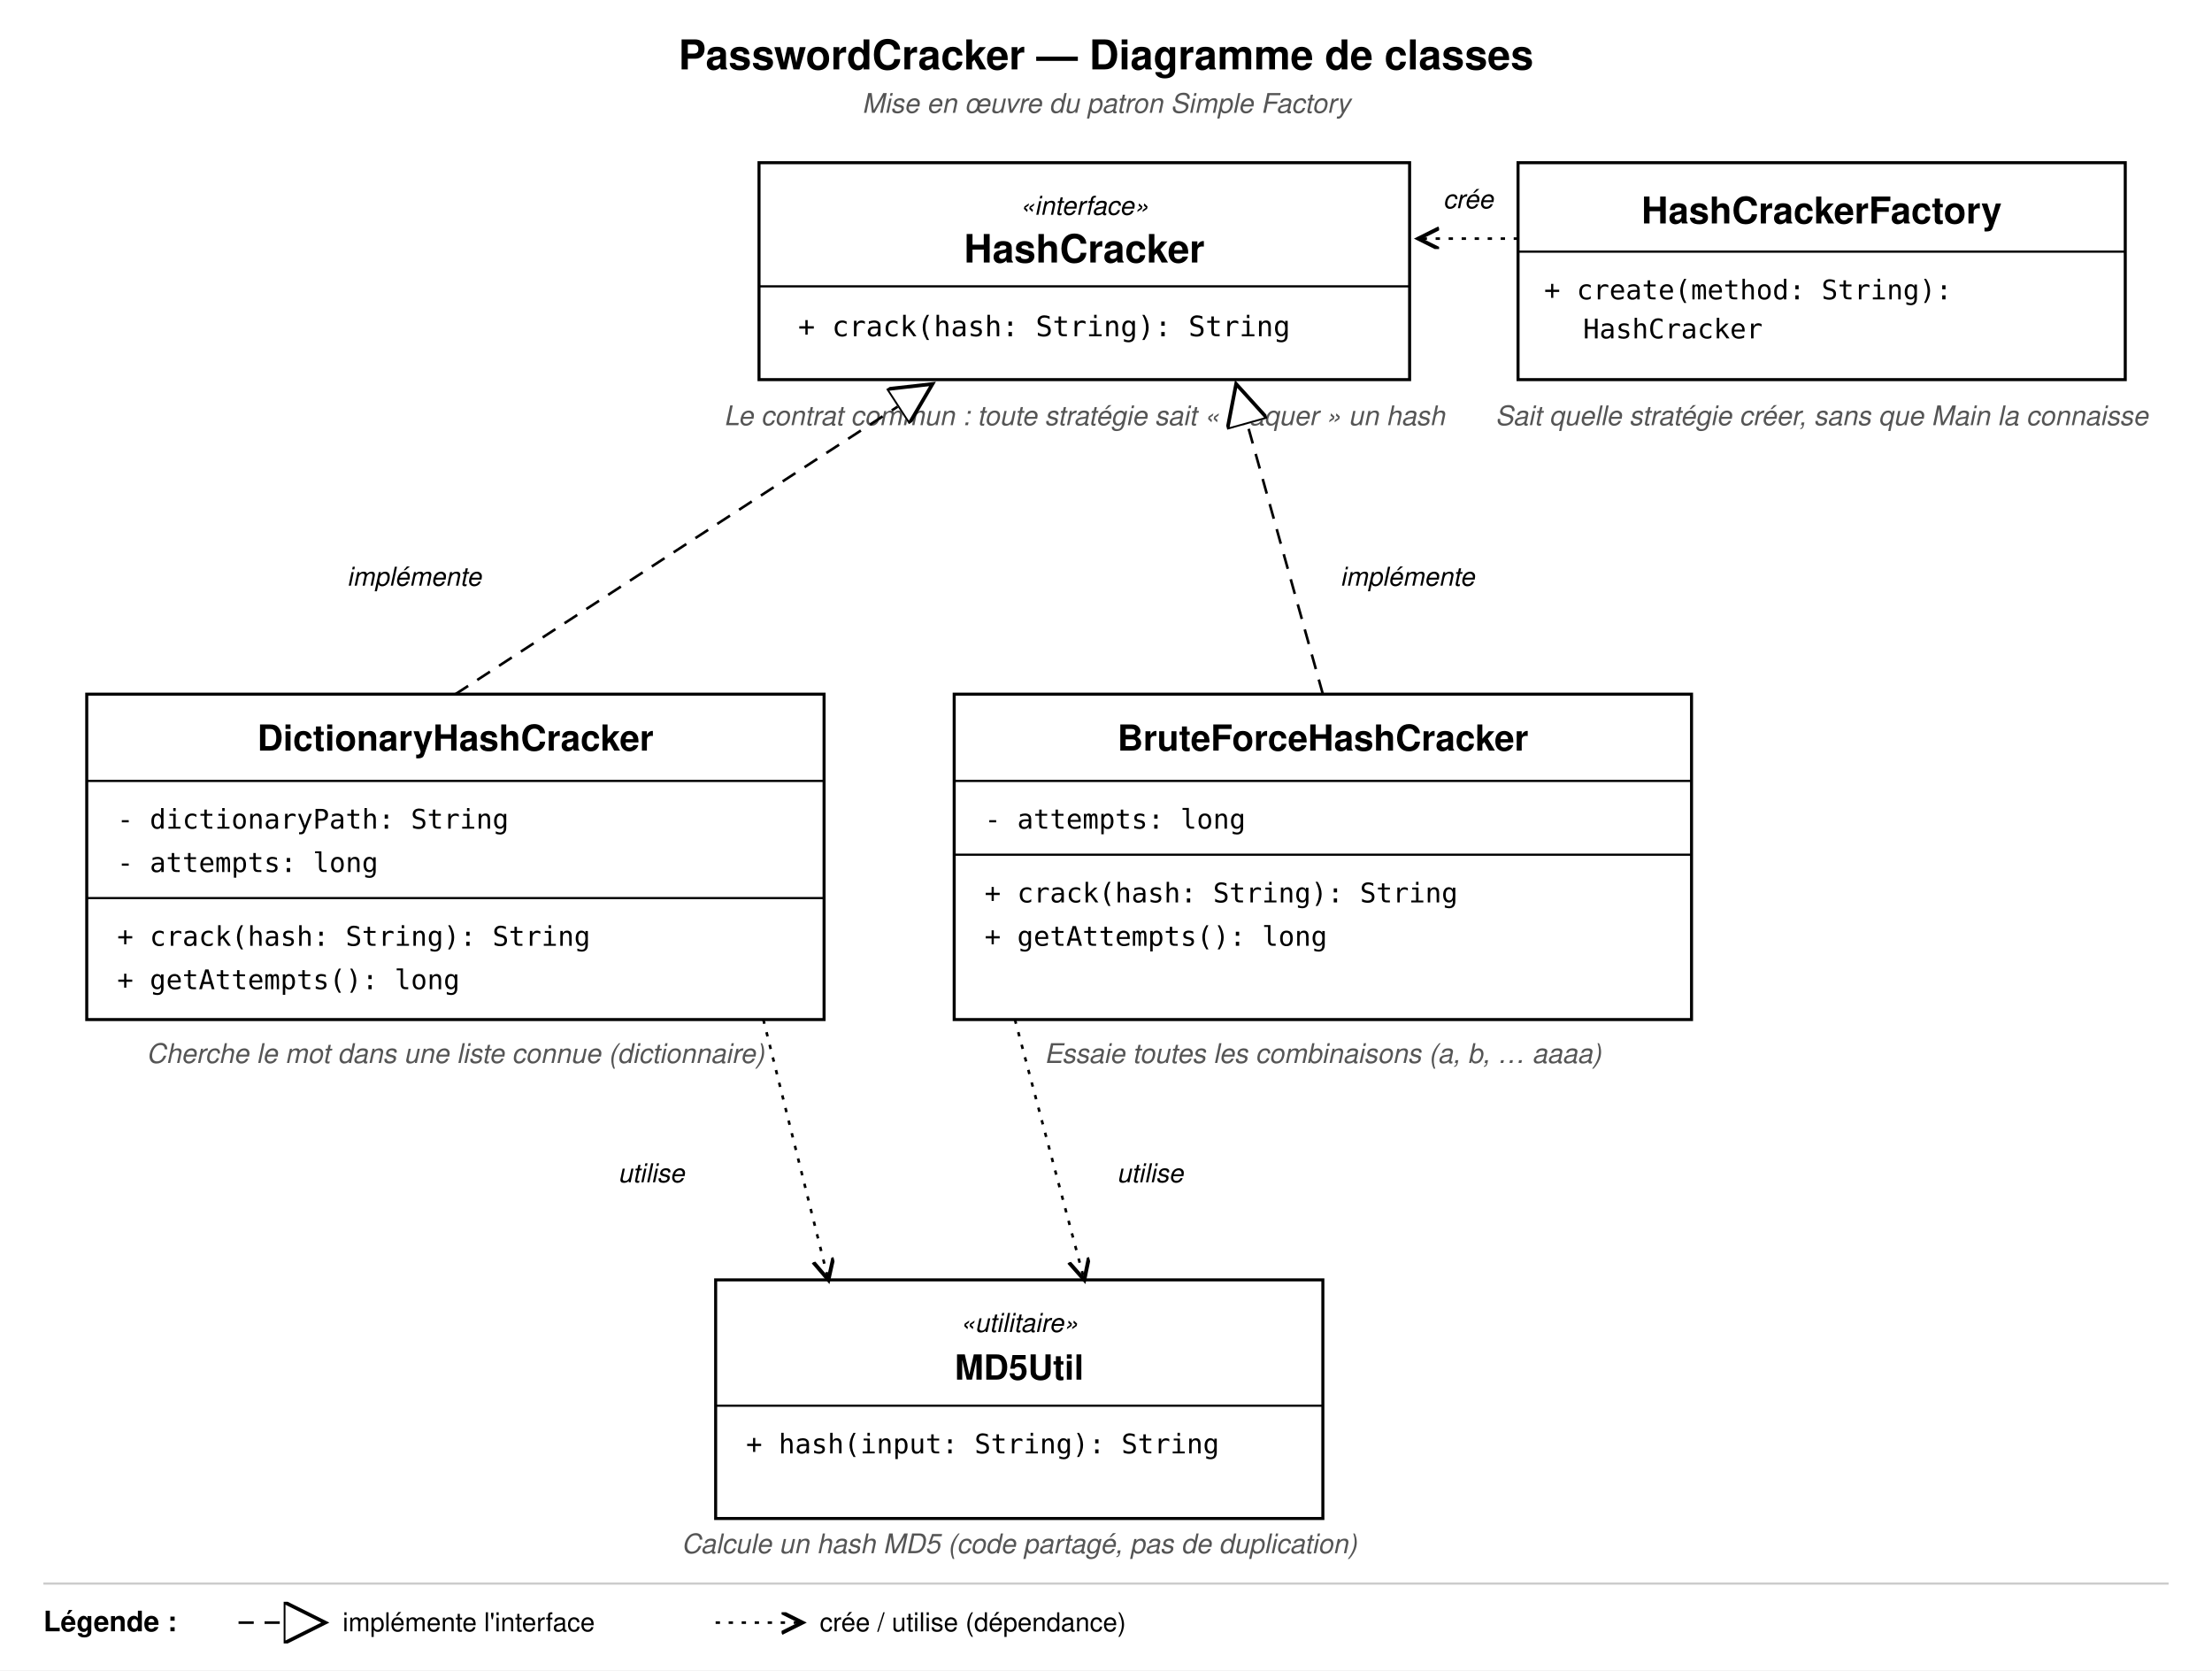
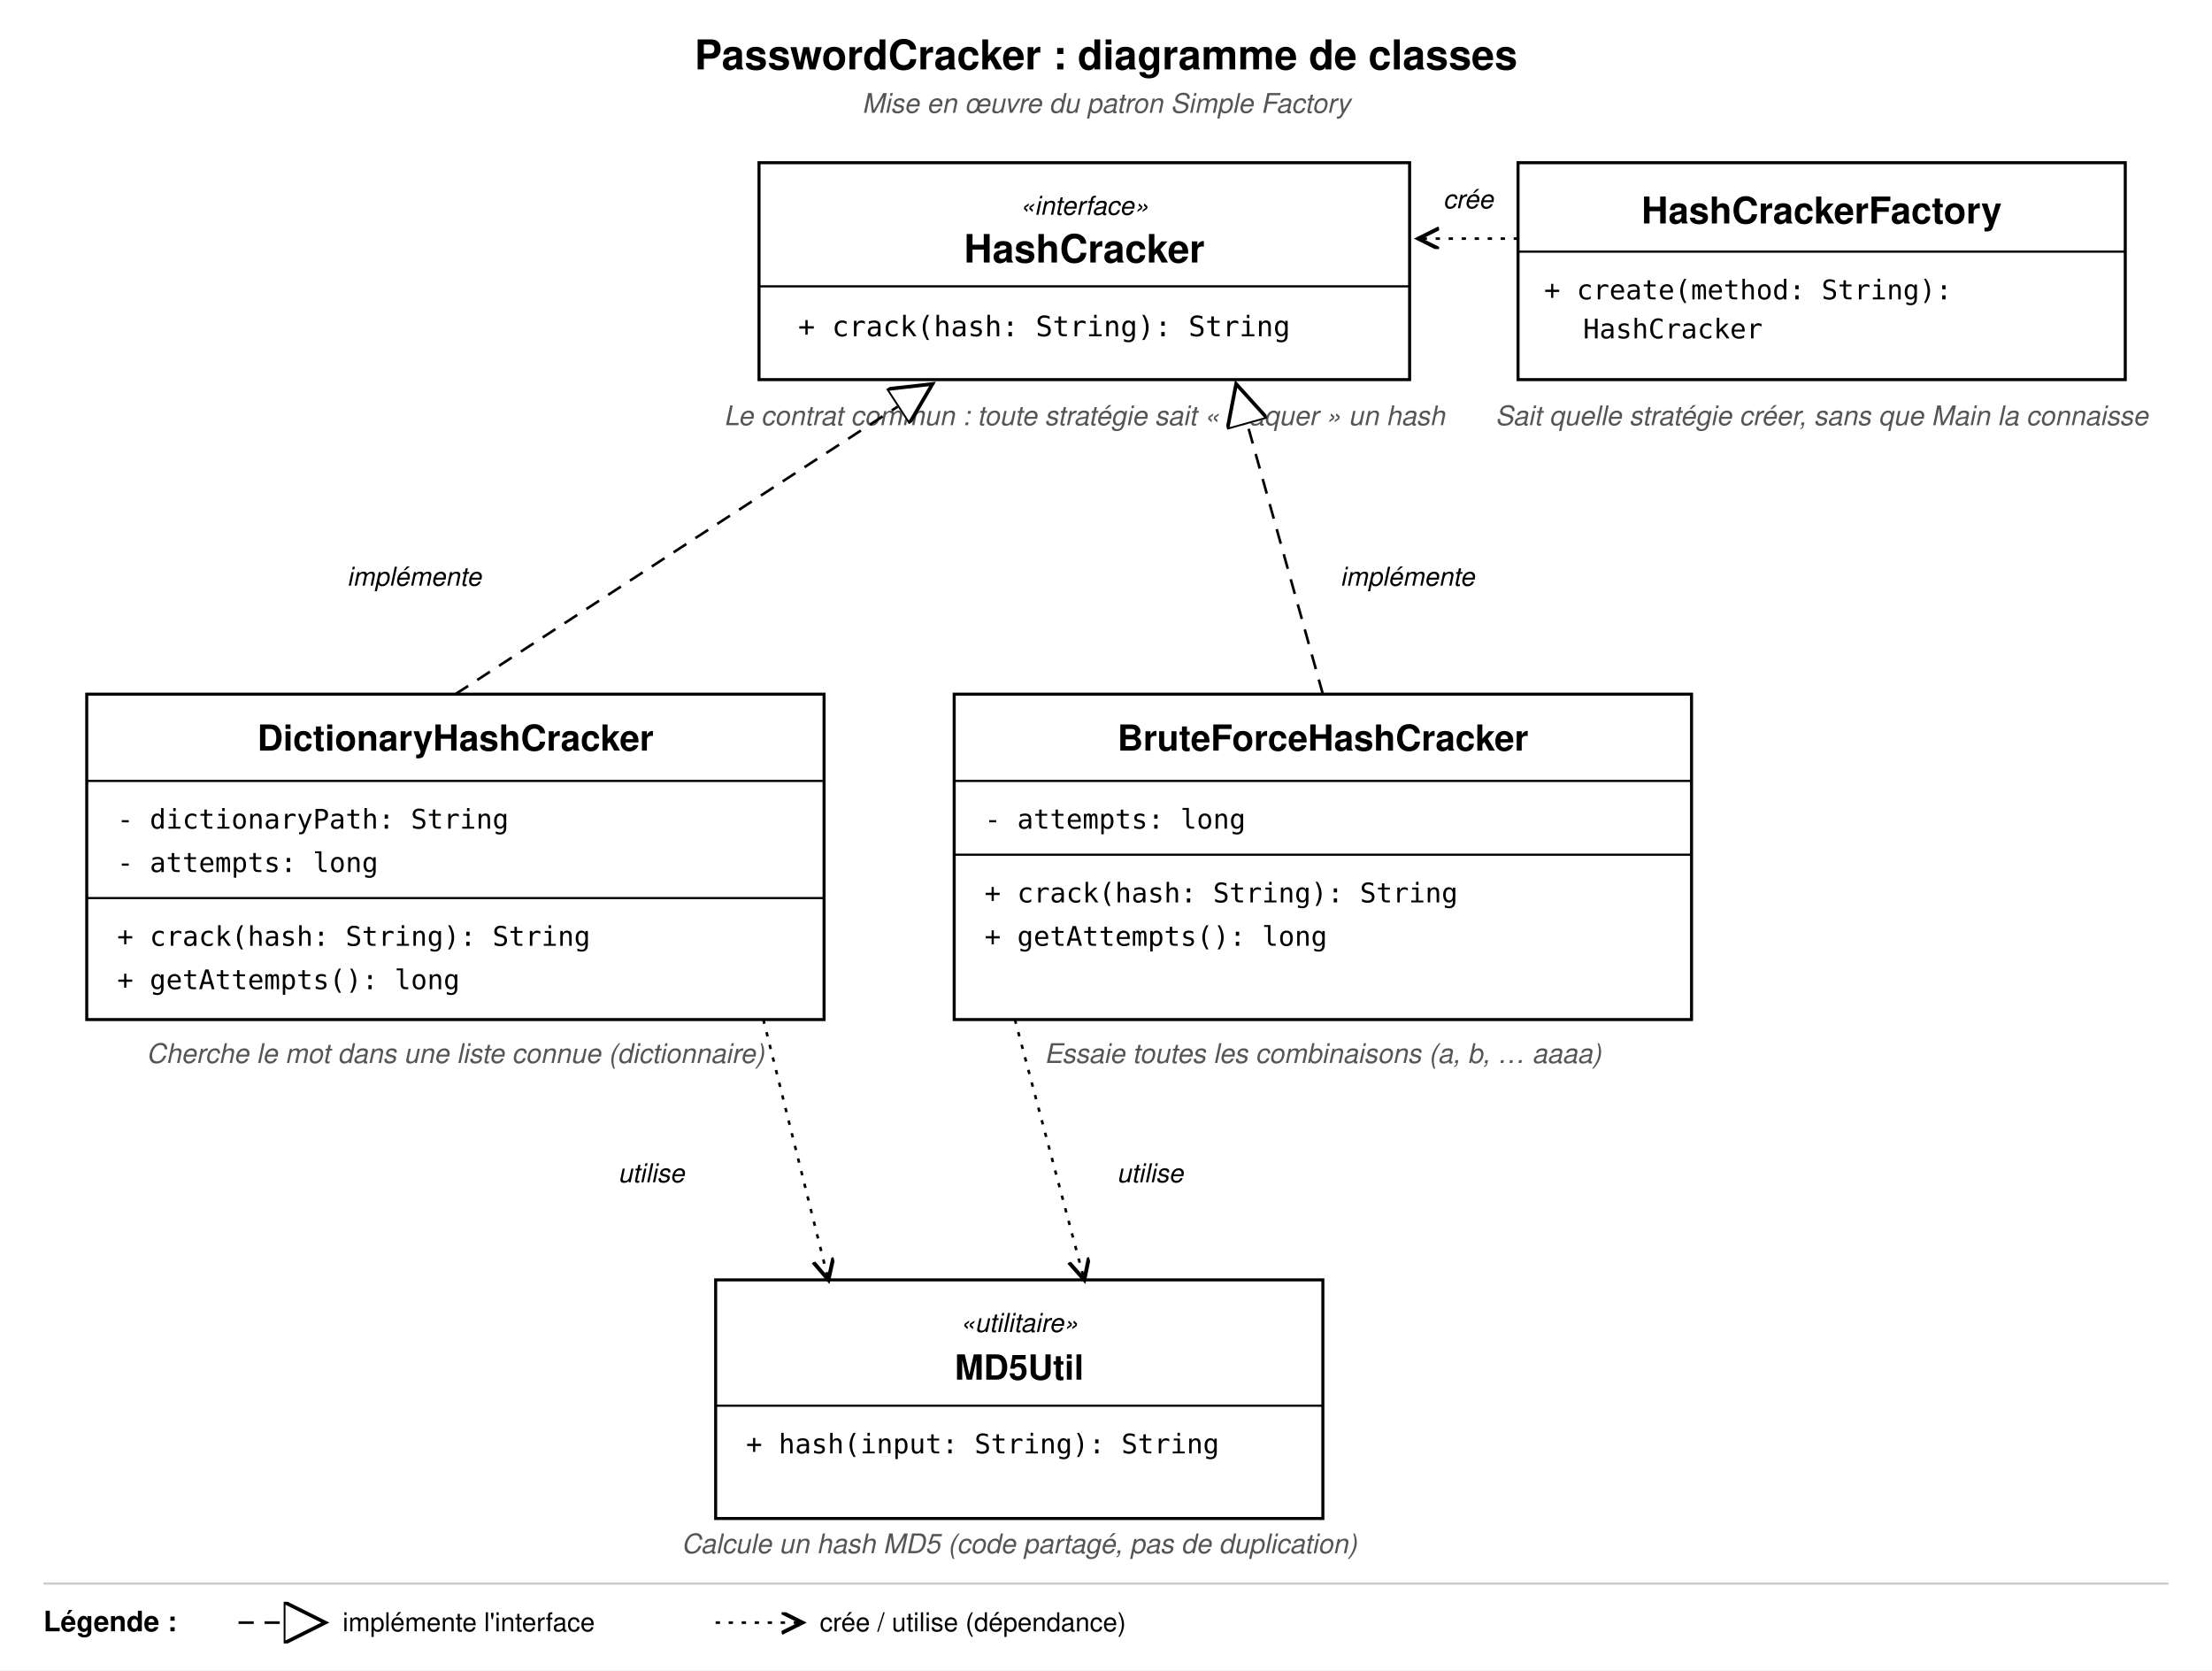
<svg xmlns="http://www.w3.org/2000/svg" viewBox="0 0 1020 770" font-family="'Segoe UI', Helvetica, Arial, sans-serif">
  <defs>
    <marker id="implMarker" markerWidth="18" markerHeight="16" refX="16" refY="8" orient="auto">
      <path d="M0,0 L16,8 L0,16 Z" fill="white" stroke="black" stroke-width="1.4" />
    </marker>
    <marker id="depMarker" markerWidth="10" markerHeight="10" refX="8" refY="4" orient="auto">
      <path d="M0,0 L8,4 L0,8" fill="none" stroke="black" stroke-width="1.5" />
    </marker>
  </defs>
  <rect x="0" y="0" width="1020" height="770" fill="white" />
-   <text x="510" y="32" text-anchor="middle" font-size="19" font-weight="700" fill="black">PasswordCracker — Diagramme de classes</text>
+   <text x="510" y="32" text-anchor="middle" font-size="19" font-weight="700" fill="black">PasswordCracker : diagramme de classes</text>
  <text x="510" y="52" text-anchor="middle" font-size="12.5" font-style="italic" fill="#555">Mise en œuvre du patron Simple Factory</text>
  <rect x="350" y="75" width="300" height="100" fill="white" stroke="black" stroke-width="1.4" />
  <text x="500" y="99" text-anchor="middle" font-style="italic" font-size="12" fill="black">«interface»</text>
  <text x="500" y="121" text-anchor="middle" font-size="18" font-weight="700" fill="black">HashCracker</text>
  <line x1="350" y1="132" x2="650" y2="132" stroke="black" stroke-width="1" />
  <text x="368" y="155" font-family="Consolas, monospace" font-size="13" fill="black">+ crack(hash: String): String</text>
  <text x="500" y="196" text-anchor="middle" font-size="12.5" font-style="italic" fill="#555">Le contrat commun : toute stratégie sait « craquer » un hash</text>
  <rect x="700" y="75" width="280" height="100" fill="white" stroke="black" stroke-width="1.4" />
  <text x="840" y="103" text-anchor="middle" font-size="17" font-weight="700" fill="black">HashCrackerFactory</text>
  <line x1="700" y1="116" x2="980" y2="116" stroke="black" stroke-width="1" />
  <text x="712" y="138" font-family="Consolas, monospace" font-size="12.5" fill="black">+ create(method: String):</text>
  <text x="730" y="156" font-family="Consolas, monospace" font-size="12.5" fill="black">HashCracker</text>
  <text x="840" y="196" text-anchor="middle" font-size="12.5" font-style="italic" fill="#555">Sait quelle stratégie créer, sans que Main la connaisse</text>
  <rect x="40" y="320" width="340" height="150" fill="white" stroke="black" stroke-width="1.4" />
  <text x="210" y="346" text-anchor="middle" font-size="16.5" font-weight="700" fill="black">DictionaryHashCracker</text>
  <line x1="40" y1="360" x2="380" y2="360" stroke="black" stroke-width="1" />
  <text x="54" y="382" font-family="Consolas, monospace" font-size="12.5" fill="black">- dictionaryPath: String</text>
  <text x="54" y="402" font-family="Consolas, monospace" font-size="12.5" fill="black">- attempts: long</text>
  <line x1="40" y1="414" x2="380" y2="414" stroke="black" stroke-width="1" />
  <text x="54" y="436" font-family="Consolas, monospace" font-size="12.5" fill="black">+ crack(hash: String): String</text>
  <text x="54" y="456" font-family="Consolas, monospace" font-size="12.5" fill="black">+ getAttempts(): long</text>
  <text x="210" y="490" text-anchor="middle" font-size="12.5" font-style="italic" fill="#555">Cherche le mot dans une liste connue (dictionnaire)</text>
  <rect x="440" y="320" width="340" height="150" fill="white" stroke="black" stroke-width="1.4" />
  <text x="610" y="346" text-anchor="middle" font-size="16.5" font-weight="700" fill="black">BruteForceHashCracker</text>
  <line x1="440" y1="360" x2="780" y2="360" stroke="black" stroke-width="1" />
  <text x="454" y="382" font-family="Consolas, monospace" font-size="12.5" fill="black">- attempts: long</text>
  <line x1="440" y1="394" x2="780" y2="394" stroke="black" stroke-width="1" />
  <text x="454" y="416" font-family="Consolas, monospace" font-size="12.5" fill="black">+ crack(hash: String): String</text>
  <text x="454" y="436" font-family="Consolas, monospace" font-size="12.5" fill="black">+ getAttempts(): long</text>
  <text x="610" y="490" text-anchor="middle" font-size="12.5" font-style="italic" fill="#555">Essaie toutes les combinaisons (a, b, … aaaa)</text>
  <rect x="330" y="590" width="280" height="110" fill="white" stroke="black" stroke-width="1.4" />
  <text x="470" y="614" text-anchor="middle" font-style="italic" font-size="12" fill="black">«utilitaire»</text>
  <text x="470" y="636" text-anchor="middle" font-size="16" font-weight="700" fill="black">MD5Util</text>
  <line x1="330" y1="648" x2="610" y2="648" stroke="black" stroke-width="1" />
  <text x="344" y="670" font-family="Consolas, monospace" font-size="12.5" fill="black">+ hash(input: String): String</text>
  <text x="470" y="716" text-anchor="middle" font-size="12.5" font-style="italic" fill="#555">Calcule un hash MD5 (code partagé, pas de duplication)</text>
  <line x1="210" y1="320" x2="430" y2="177" stroke="black" stroke-width="1.2" stroke-dasharray="7,5" marker-end="url(#implMarker)" />
  <text x="160" y="270" font-size="12" font-style="italic" fill="black" stroke="white" stroke-width="4" paint-order="stroke">implémente</text>
  <line x1="610" y1="320" x2="570" y2="177" stroke="black" stroke-width="1.2" stroke-dasharray="7,5" marker-end="url(#implMarker)" />
  <text x="618" y="270" font-size="12" font-style="italic" fill="black" stroke="white" stroke-width="4" paint-order="stroke">implémente</text>
  <line x1="700" y1="110" x2="654" y2="110" stroke="black" stroke-width="1.2" stroke-dasharray="2,4" marker-end="url(#depMarker)" />
  <text x="677" y="96" text-anchor="middle" font-size="12" font-style="italic" fill="black" stroke="white" stroke-width="4" paint-order="stroke">crée</text>
  <line x1="352" y1="470" x2="382" y2="590" stroke="black" stroke-width="1.2" stroke-dasharray="2,4" marker-end="url(#depMarker)" />
  <text x="285" y="545" font-size="12" font-style="italic" fill="black" stroke="white" stroke-width="4" paint-order="stroke">utilise</text>
  <line x1="468" y1="470" x2="500" y2="590" stroke="black" stroke-width="1.2" stroke-dasharray="2,4" marker-end="url(#depMarker)" />
  <text x="515" y="545" font-size="12" font-style="italic" fill="black" stroke="white" stroke-width="4" paint-order="stroke">utilise</text>
  <line x1="20" y1="730" x2="1000" y2="730" stroke="#CCCCCC" stroke-width="1" />
  <text x="20" y="752" font-size="13" font-weight="700" fill="black">Légende :</text>
  <line x1="110" y1="748" x2="150" y2="748" stroke="black" stroke-width="1.2" stroke-dasharray="7,5" marker-end="url(#implMarker)" />
  <text x="158" y="752" font-size="12" fill="black">implémente l'interface</text>
  <line x1="330" y1="748" x2="370" y2="748" stroke="black" stroke-width="1.2" stroke-dasharray="2,4" marker-end="url(#depMarker)" />
  <text x="378" y="752" font-size="12" fill="black">crée / utilise (dépendance)</text>
</svg>
